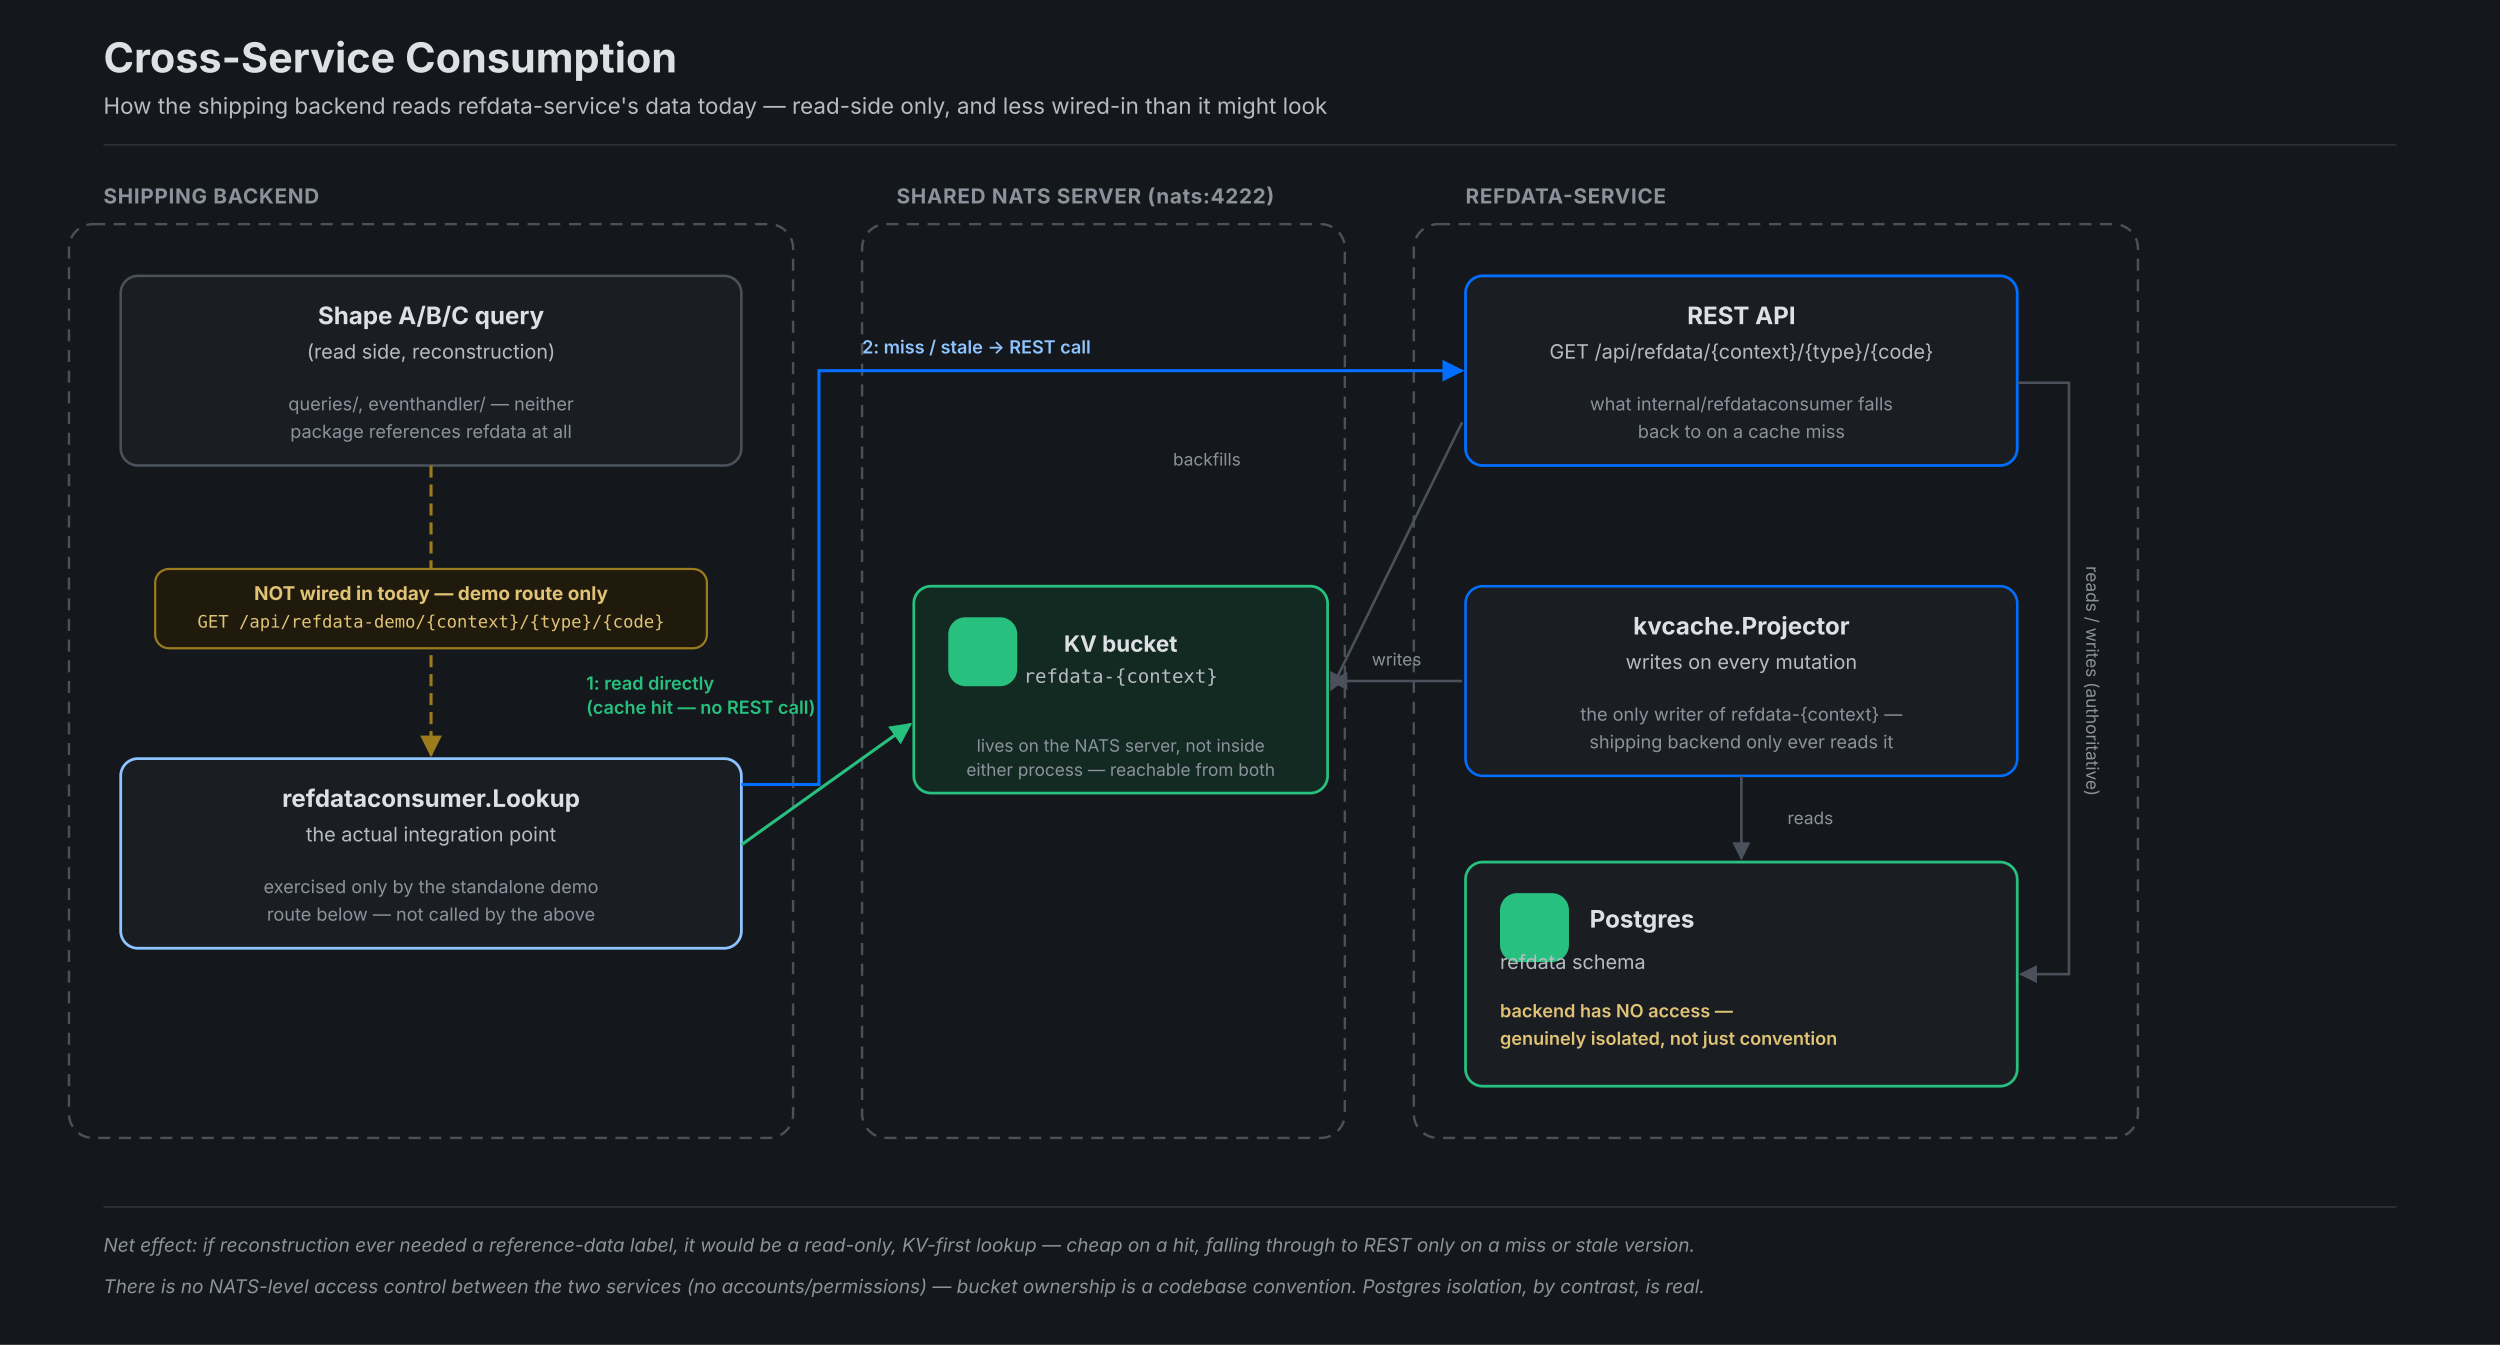
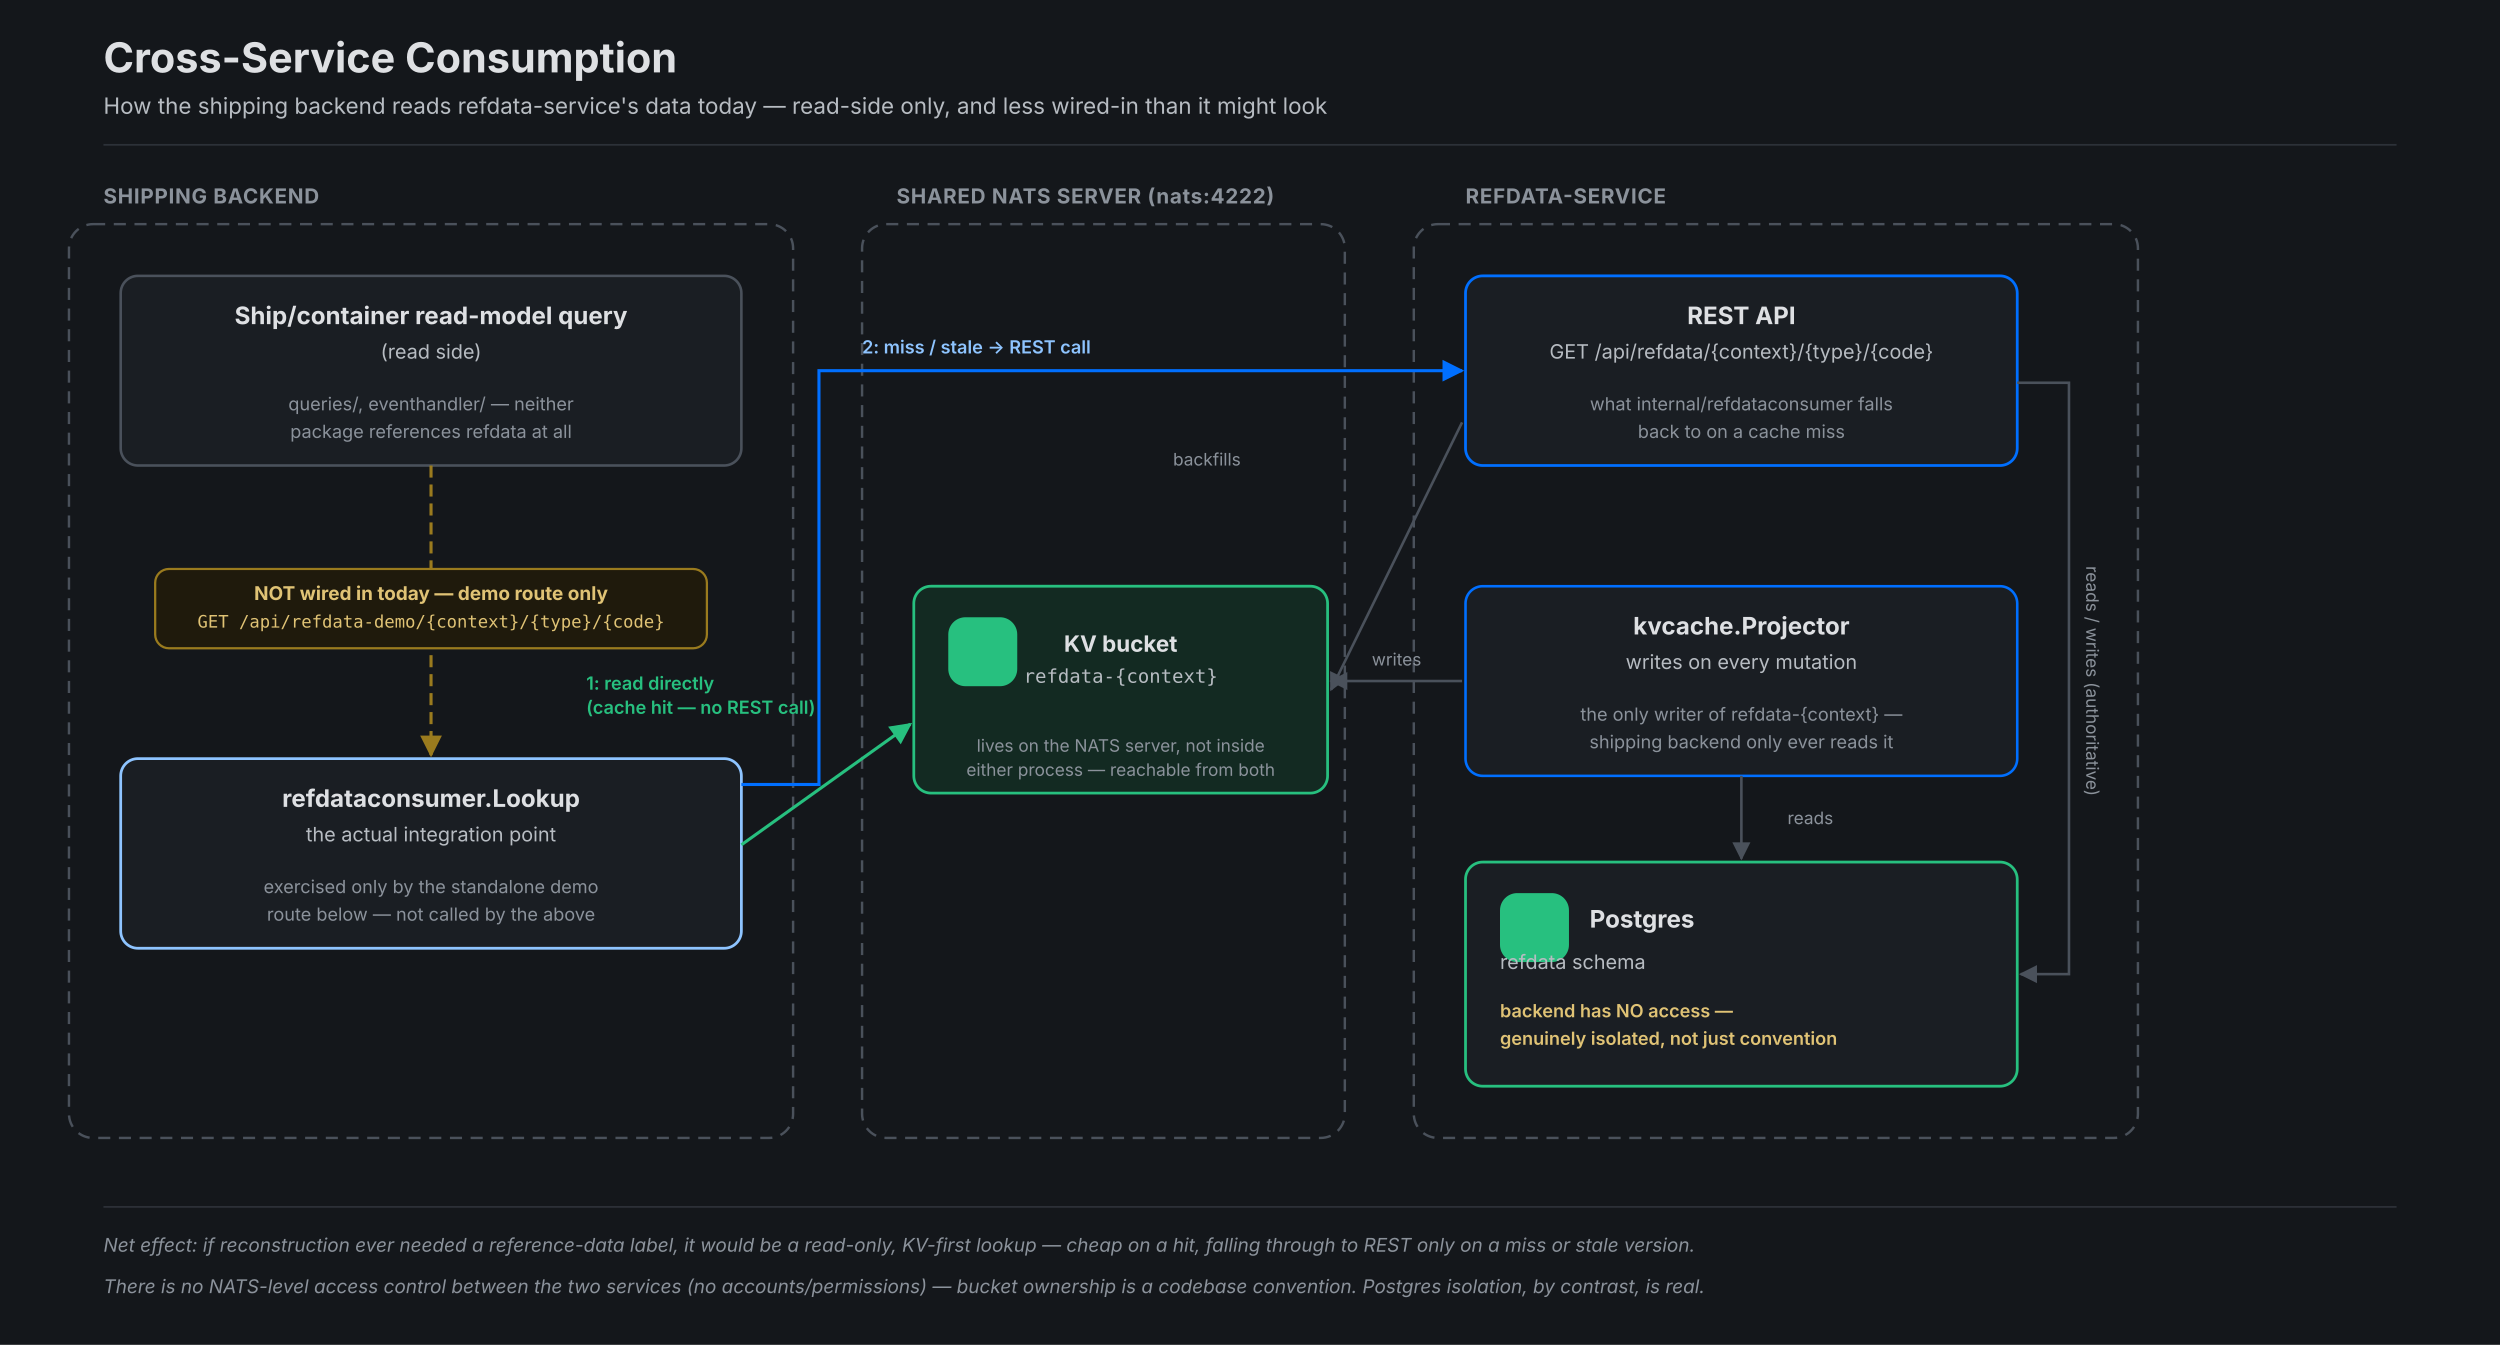
<svg xmlns="http://www.w3.org/2000/svg" width="1450" height="780" viewBox="0 0 1450 780" font-family="Inter, -apple-system, 'Segoe UI', sans-serif">
  <defs>
    <marker id="arrow" viewBox="0 0 10 10" refX="9" refY="5" markerWidth="7" markerHeight="7" orient="auto-start-reverse">
      <path d="M0 0 L10 5 L0 10 z" fill="#4a515b" />
    </marker>
    <marker id="arrowGreen" viewBox="0 0 10 10" refX="9" refY="5" markerWidth="7" markerHeight="7" orient="auto-start-reverse">
      <path d="M0 0 L10 5 L0 10 z" fill="#27c07f" />
    </marker>
    <marker id="arrowBlue" viewBox="0 0 10 10" refX="9" refY="5" markerWidth="7" markerHeight="7" orient="auto-start-reverse">
      <path d="M0 0 L10 5 L0 10 z" fill="#006fff" />
    </marker>
    <marker id="arrowWarn" viewBox="0 0 10 10" refX="9" refY="5" markerWidth="7" markerHeight="7" orient="auto-start-reverse">
      <path d="M0 0 L10 5 L0 10 z" fill="#9a7b1e" />
    </marker>
  </defs>
  <rect width="1450" height="780" fill="#14171b" />
  <text x="60" y="42" fill="#dee0e3" font-size="24" font-weight="700">Cross-Service Consumption</text>
  <text x="60" y="66" fill="#b7bcc2" font-size="13">How the shipping backend reads refdata-service's data today — read-side only, and less wired-in than it might look</text>
  <line x1="60" y1="84" x2="1390" y2="84" stroke="#2c3138" stroke-width="1" />
  <rect x="40" y="130" width="420" height="530" rx="14" fill="none" stroke="#4a515b" stroke-width="1.4" stroke-dasharray="7,5" />
  <text x="60" y="118" fill="#8b929b" font-size="12" font-weight="700" letter-spacing="0.4">SHIPPING BACKEND</text>
  <rect x="500" y="130" width="280" height="530" rx="14" fill="none" stroke="#4a515b" stroke-width="1.4" stroke-dasharray="7,5" />
  <text x="520" y="118" fill="#8b929b" font-size="12" font-weight="700" letter-spacing="0.4">SHARED NATS SERVER (nats:4222)</text>
  <rect x="820" y="130" width="420" height="530" rx="14" fill="none" stroke="#4a515b" stroke-width="1.4" stroke-dasharray="7,5" />
  <text x="850" y="118" fill="#8b929b" font-size="12" font-weight="700" letter-spacing="0.4">REFDATA-SERVICE</text>
  <rect x="70" y="160" width="360" height="110" rx="10" fill="#1a1e23" stroke="#4a515b" stroke-width="1.5" />
-   <text x="250" y="188" fill="#dee0e3" font-size="14" font-weight="700" text-anchor="middle">Shape A/B/C query</text>
-   <text x="250" y="208" fill="#b7bcc2" font-size="11.5" text-anchor="middle">(read side, reconstruction)</text>
+   <text x="250" y="188" fill="#dee0e3" font-size="14" font-weight="700" text-anchor="middle">Ship/container read-model query</text>
+   <text x="250" y="208" fill="#b7bcc2" font-size="11.5" text-anchor="middle">(read side)</text>
  <text x="250" y="238" fill="#8b929b" font-size="10.5" text-anchor="middle">queries/, eventhandler/ — neither</text>
  <text x="250" y="254" fill="#8b929b" font-size="10.5" text-anchor="middle">package references refdata at all</text>
  <rect x="70" y="440" width="360" height="110" rx="10" fill="#1a1e23" stroke="#8ec4ff" stroke-width="1.6" />
  <text x="250" y="468" fill="#dee0e3" font-size="14" font-weight="700" text-anchor="middle">refdataconsumer.Lookup</text>
  <text x="250" y="488" fill="#b7bcc2" font-size="11.5" text-anchor="middle">the actual integration point</text>
  <text x="250" y="518" fill="#8b929b" font-size="10.5" text-anchor="middle">exercised only by the standalone demo</text>
  <text x="250" y="534" fill="#8b929b" font-size="10.5" text-anchor="middle">route below — not called by the above</text>
  <line x1="250" y1="270" x2="250" y2="438" stroke="#9a7b1e" stroke-width="1.8" stroke-dasharray="7,4" marker-end="url(#arrowWarn)" />
  <rect x="90" y="330" width="320" height="46" rx="8" fill="#1f1a0c" stroke="#9a7b1e" stroke-width="1.3" />
  <text x="250" y="348" fill="#e0c375" font-size="11" font-weight="700" text-anchor="middle">NOT wired in today — demo route only</text>
  <text x="250" y="364" fill="#e0c375" font-size="10" text-anchor="middle" font-family="ui-monospace,Menlo,monospace">GET /api/refdata-demo/{context}/{type}/{code}</text>
  <rect x="530" y="340" width="240" height="120" rx="10" fill="#132a22" stroke="#27c07f" stroke-width="1.6" />
  <g color="#fff">
    <rect x="550" y="358" width="40" height="40" rx="10" fill="#27c07f" />
    <use href="#ico-kv" x="550" y="358" width="40" height="40" />
  </g>
  <text x="650" y="378" fill="#dee0e3" font-size="13" font-weight="700" text-anchor="middle">KV bucket</text>
  <text x="650" y="396" fill="#b7bcc2" font-size="11" font-family="ui-monospace,Menlo,monospace" text-anchor="middle">refdata-{context}</text>
  <text x="650" y="436" fill="#8b929b" font-size="10" text-anchor="middle">lives on the NATS server, not inside</text>
  <text x="650" y="450" fill="#8b929b" font-size="10" text-anchor="middle">either process — reachable from both</text>
  <rect x="850" y="160" width="320" height="110" rx="10" fill="#1a1e23" stroke="#006fff" stroke-width="1.6" />
  <text x="1010" y="188" fill="#dee0e3" font-size="14" font-weight="700" text-anchor="middle">REST API</text>
  <text x="1010" y="208" fill="#b7bcc2" font-size="11.5" text-anchor="middle">GET /api/refdata/{context}/{type}/{code}</text>
  <text x="1010" y="238" fill="#8b929b" font-size="10.5" text-anchor="middle">what internal/refdataconsumer falls</text>
  <text x="1010" y="254" fill="#8b929b" font-size="10.5" text-anchor="middle">back to on a cache miss</text>
  <rect x="850" y="340" width="320" height="110" rx="10" fill="#1a1e23" stroke="#006fff" stroke-width="1.5" />
  <text x="1010" y="368" fill="#dee0e3" font-size="14" font-weight="700" text-anchor="middle">kvcache.Projector</text>
  <text x="1010" y="388" fill="#b7bcc2" font-size="11.5" text-anchor="middle">writes on every mutation</text>
  <text x="1010" y="418" fill="#8b929b" font-size="10.5" text-anchor="middle">the only writer of refdata-{context} —</text>
  <text x="1010" y="434" fill="#8b929b" font-size="10.5" text-anchor="middle">shipping backend only ever reads it</text>
  <rect x="850" y="500" width="320" height="130" rx="10" fill="#1a1e23" stroke="#27c07f" stroke-width="1.6" />
  <g color="#fff">
    <rect x="870" y="518" width="40" height="40" rx="10" fill="#27c07f" />
    <use href="#ico-db" x="870" y="518" width="40" height="40" />
  </g>
  <text x="922" y="538" fill="#dee0e3" font-size="14" font-weight="700">Postgres</text>
  <text x="870" y="562" fill="#b7bcc2" font-size="11.5">refdata schema</text>
  <text x="870" y="590" fill="#e0c375" font-size="10.5" font-weight="600">backend has NO access —</text>
  <text x="870" y="606" fill="#e0c375" font-size="10.5" font-weight="600">genuinely isolated, not just convention</text>
  <line x1="430" y1="490" x2="528" y2="420" stroke="#27c07f" stroke-width="1.8" marker-end="url(#arrowGreen)" />
  <text x="340" y="400" fill="#27c07f" font-size="10.5" font-weight="600">1: read directly</text>
  <text x="340" y="414" fill="#27c07f" font-size="10.5" font-weight="600">(cache hit — no REST call)</text>
  <path d="M430,455 L475,455 L475,215 L848,215" fill="none" stroke="#006fff" stroke-width="1.8" marker-end="url(#arrowBlue)" />
  <text x="500" y="205" fill="#8ec4ff" font-size="10.5" font-weight="600">2: miss / stale → REST call</text>
  <line x1="848" y1="245" x2="772" y2="400" stroke="#4a515b" stroke-width="1.5" marker-end="url(#arrow)" />
  <text x="700" y="270" fill="#8b929b" font-size="10" text-anchor="middle">backfills</text>
  <line x1="848" y1="395" x2="772" y2="395" stroke="#4a515b" stroke-width="1.5" marker-end="url(#arrow)" />
  <text x="810" y="386" fill="#8b929b" font-size="10" text-anchor="middle">writes</text>
  <path d="M1170,222 L1200,222 L1200,565 L1172,565" fill="none" stroke="#4a515b" stroke-width="1.5" marker-end="url(#arrow)" />
  <text x="1210" y="395" fill="#8b929b" font-size="10" text-anchor="middle" transform="rotate(90,1210,395)">reads / writes (authoritative)</text>
  <line x1="1010" y1="450" x2="1010" y2="498" stroke="#4a515b" stroke-width="1.5" marker-end="url(#arrow)" />
  <text x="1050" y="478" fill="#8b929b" font-size="10" text-anchor="middle">reads</text>
  <line x1="60" y1="700" x2="1390" y2="700" stroke="#2c3138" stroke-width="1" />
  <text x="60" y="726" fill="#8b929b" font-size="11" font-style="italic">Net effect: if reconstruction ever needed a reference-data label, it would be a read-only, KV-first lookup — cheap on a hit, falling through to REST only on a miss or stale version.</text>
  <text x="60" y="750" fill="#8b929b" font-size="11" font-style="italic">There is no NATS-level access control between the two services (no accounts/permissions) — bucket ownership is a codebase convention. Postgres isolation, by contrast, is real.</text>
</svg>
